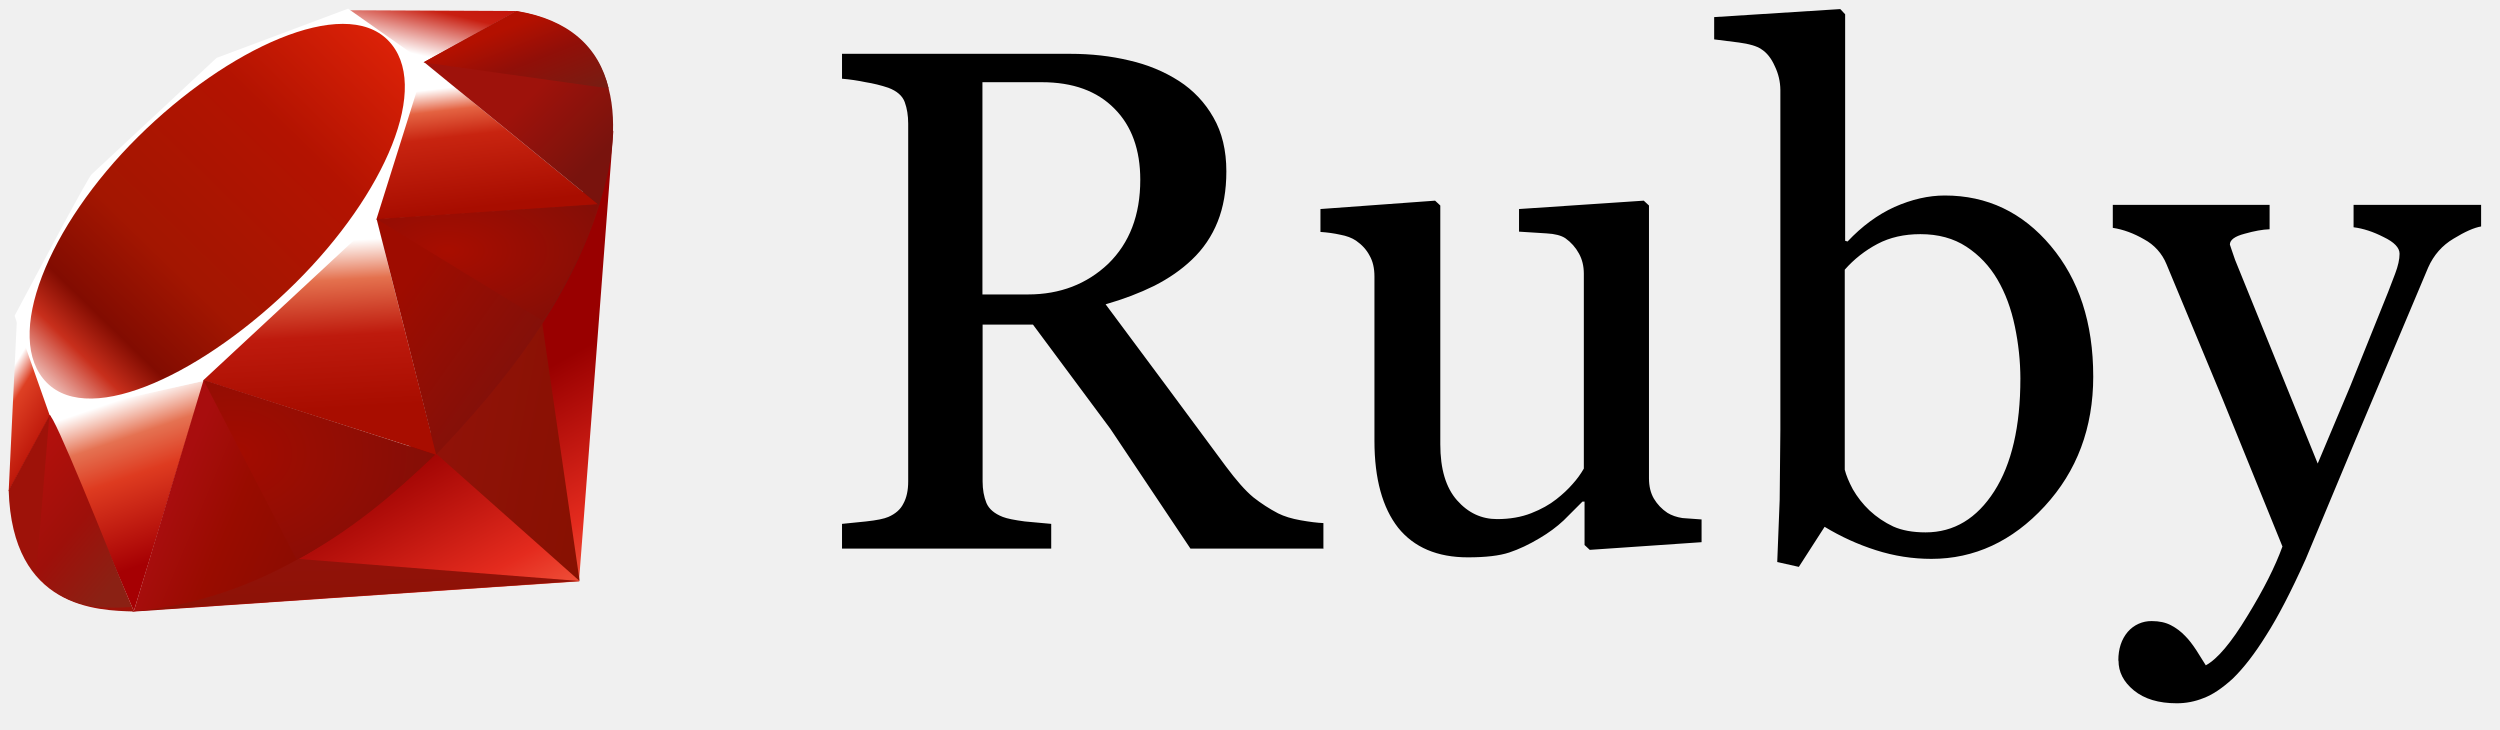
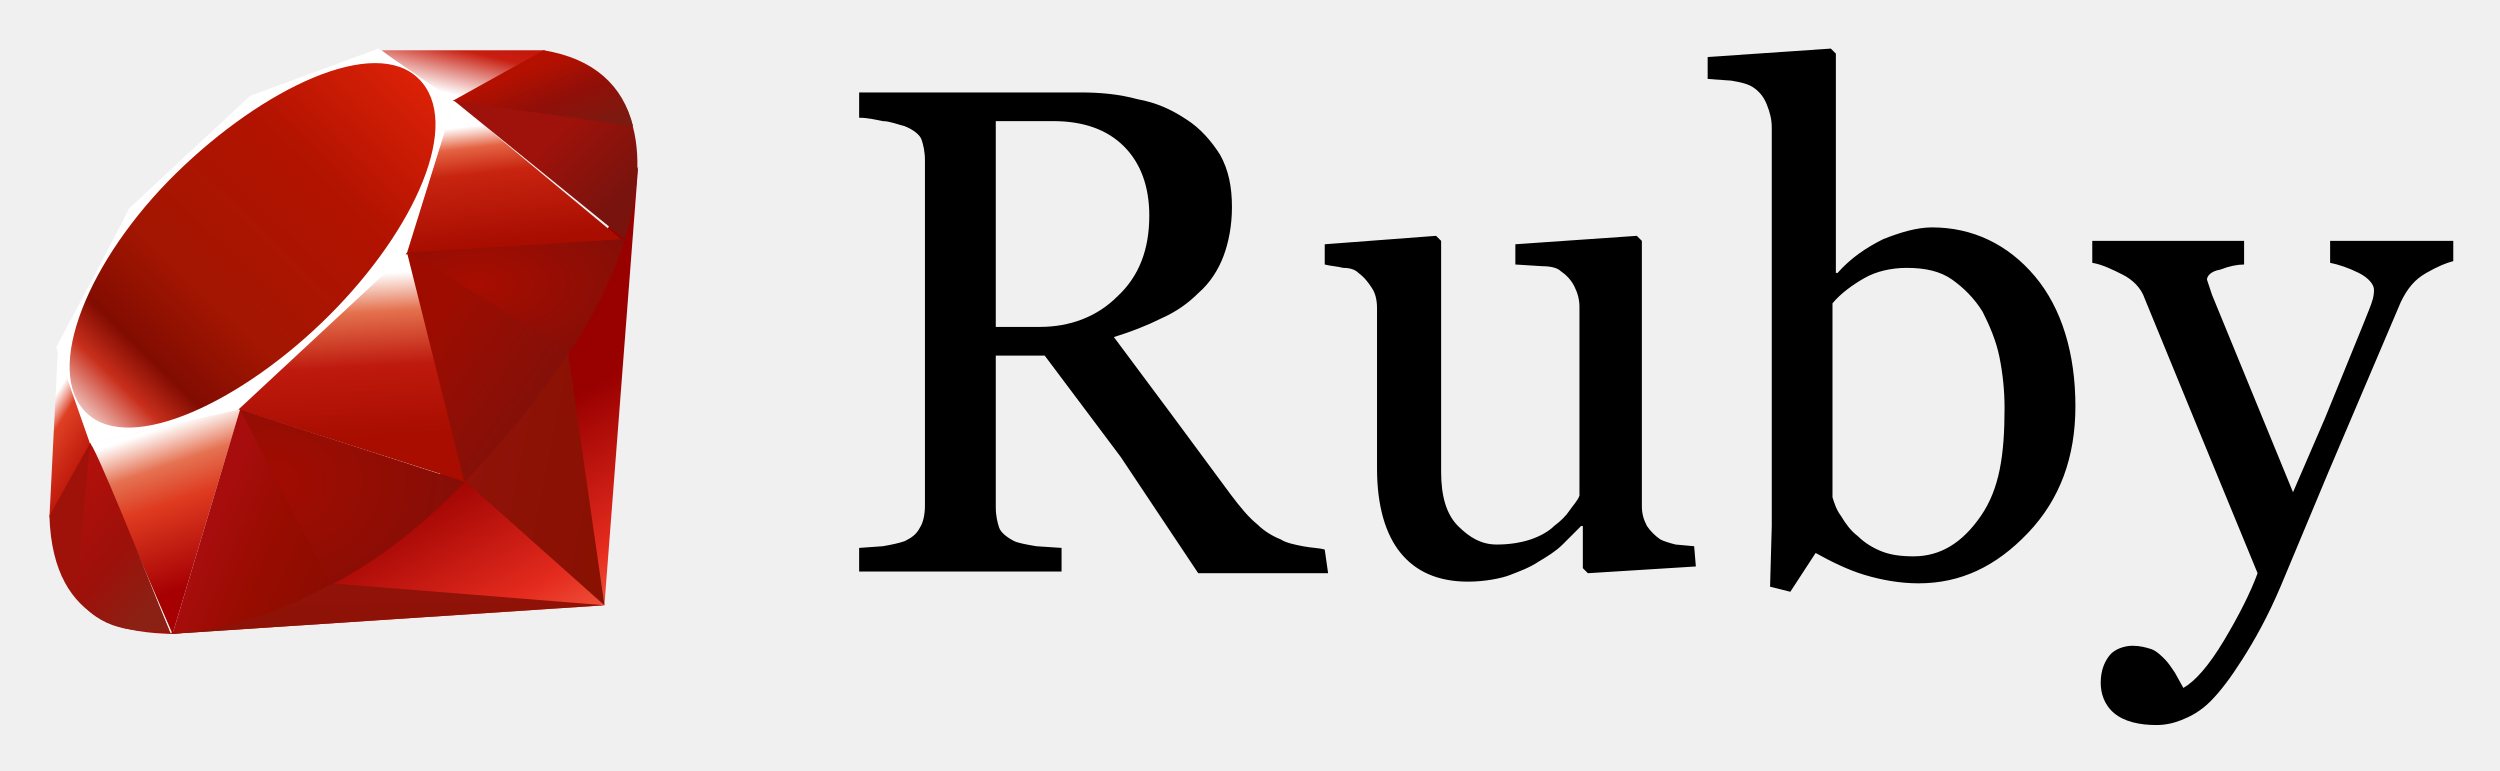
- <svg xmlns="http://www.w3.org/2000/svg" xmlns:xlink="http://www.w3.org/1999/xlink" viewBox="0 0 144 42" fill="#fff" fill-rule="evenodd" stroke="#000" stroke-linecap="round" stroke-linejoin="round">
-   <use xlink:href="#Q" x=".5" y=".5" />
-   <defs>
-     <linearGradient id="A" x1="84.75%" y1="111.40%" x2="58.25%" y2="64.58%">
-       <stop offset="0%" stop-color="#fb7655" />
-       <stop offset="0%" stop-color="#fb7655" />
-       <stop offset="41%" stop-color="#e42b1e" />
-       <stop offset="99%" stop-color="#900" />
-       <stop offset="100%" stop-color="#900" />
-     </linearGradient>
-     <linearGradient id="B" x1="116.67%" y1="60.91%" x2="1.77%" y2="19.31%">
-       <stop offset="0%" stop-color="#871101" />
-       <stop offset="0%" stop-color="#871101" />
-       <stop offset="99%" stop-color="#911209" />
-       <stop offset="100%" stop-color="#911209" />
-     </linearGradient>
-     <linearGradient id="C" x1="75.77%" y1="219.28%" x2="38.98%" y2="7.77%">
-       <stop offset="0%" stop-color="#871101" />
-       <stop offset="0%" stop-color="#871101" />
-       <stop offset="99%" stop-color="#911209" />
-       <stop offset="100%" stop-color="#911209" />
-     </linearGradient>
-     <linearGradient id="D" x1="50.01%" y1="7.25%" x2="66.48%" y2="79.15%">
-       <stop offset="0%" stop-color="#fff" />
-       <stop offset="0%" stop-color="#fff" />
-       <stop offset="23%" stop-color="#e57252" />
-       <stop offset="46%" stop-color="#de3b20" />
-       <stop offset="99%" stop-color="#a60003" />
-       <stop offset="100%" stop-color="#a60003" />
-     </linearGradient>
-     <linearGradient id="E" x1="46.17%" y1="16.35%" x2="49.93%" y2="83.06%">
-       <stop offset="0%" stop-color="#fff" />
-       <stop offset="0%" stop-color="#fff" />
-       <stop offset="23%" stop-color="#e4714e" />
-       <stop offset="56%" stop-color="#be1a0d" />
-       <stop offset="99%" stop-color="#a80d00" />
-       <stop offset="100%" stop-color="#a80d00" />
-     </linearGradient>
-     <linearGradient id="F" x1="36.97%" y1="15.61%" x2="49.53%" y2="92.48%">
-       <stop offset="0%" stop-color="#fff" />
-       <stop offset="0%" stop-color="#fff" />
-       <stop offset="18%" stop-color="#e46342" />
-       <stop offset="40%" stop-color="#c82410" />
-       <stop offset="99%" stop-color="#a80d00" />
-       <stop offset="100%" stop-color="#a80d00" />
-     </linearGradient>
-     <linearGradient id="G" x1="13.59%" y1="58.35%" x2="85.76%" y2="-46.72%">
-       <stop offset="0%" stop-color="#fff" />
-       <stop offset="0%" stop-color="#fff" />
-       <stop offset="54%" stop-color="#c81f11" />
-       <stop offset="99%" stop-color="#bf0905" />
-       <stop offset="100%" stop-color="#bf0905" />
-     </linearGradient>
-     <linearGradient id="H" x1="27.62%" y1="21.13%" x2="50.74%" y2="79.04%">
-       <stop offset="0%" stop-color="#fff" />
-       <stop offset="0%" stop-color="#fff" />
-       <stop offset="31%" stop-color="#de4024" />
-       <stop offset="99%" stop-color="#bf190b" />
-       <stop offset="100%" stop-color="#bf190b" />
-     </linearGradient>
-     <linearGradient id="I" x1="-20.68%" y1="122.28%" x2="104.24%" y2="-6.34%">
-       <stop offset="0%" stop-color="#bd0012" />
-       <stop offset="0%" stop-color="#bd0012" />
-       <stop offset="7%" stop-color="#fff" />
-       <stop offset="17%" stop-color="#fff" />
-       <stop offset="27%" stop-color="#c82f1c" />
-       <stop offset="33%" stop-color="#820c01" />
-       <stop offset="46%" stop-color="#a31601" />
-       <stop offset="72%" stop-color="#b31301" />
-       <stop offset="99%" stop-color="#e82609" />
-       <stop offset="100%" stop-color="#e82609" />
-     </linearGradient>
-     <linearGradient id="J" x1="58.79%" y1="65.20%" x2="11.96%" y2="50.13%">
-       <stop offset="0%" stop-color="#8c0c01" />
-       <stop offset="0%" stop-color="#8c0c01" />
-       <stop offset="54%" stop-color="#990c00" />
-       <stop offset="99%" stop-color="#a80d0e" />
-       <stop offset="100%" stop-color="#a80d0e" />
-     </linearGradient>
-     <linearGradient id="K" x1="79.31%" y1="62.75%" x2="23.09%" y2="17.89%">
-       <stop offset="0%" stop-color="#7e110b" />
-       <stop offset="0%" stop-color="#7e110b" />
-       <stop offset="99%" stop-color="#9e0c00" />
-       <stop offset="100%" stop-color="#9e0c00" />
-     </linearGradient>
-     <linearGradient id="L" x1="92.88%" y1="74.11%" x2="59.84%" y2="39.69%">
-       <stop offset="0%" stop-color="#79130d" />
-       <stop offset="0%" stop-color="#79130d" />
-       <stop offset="99%" stop-color="#9e120b" />
-       <stop offset="100%" stop-color="#9e120b" />
-     </linearGradient>
-     <radialGradient id="M" cx="32%" cy="40%" r="91%" fx="32%" fy="40%">
-       <stop offset="0%" stop-color="#a80d00" />
-       <stop offset="0%" stop-color="#a80d00" />
-       <stop offset="99%" stop-color="#7e0e08" />
-       <stop offset="100%" stop-color="#7e0e08" />
-     </radialGradient>
-     <radialGradient id="N" cx="14%" cy="41%" r="99%" fx="14%" fy="41%">
-       <stop offset="0%" stop-color="#a30c00" />
-       <stop offset="0%" stop-color="#a30c00" />
-       <stop offset="99%" stop-color="#800e08" />
-       <stop offset="100%" stop-color="#800e08" />
-     </radialGradient>
-     <linearGradient id="O" x1="56.57%" y1="101.70%" x2="3.11%" y2="11.98%">
-       <stop offset="0%" stop-color="#8b2114" />
-       <stop offset="0%" stop-color="#8b2114" />
-       <stop offset="43%" stop-color="#9e100a" />
-       <stop offset="99%" stop-color="#b3100c" />
-       <stop offset="100%" stop-color="#b3100c" />
-     </linearGradient>
-     <linearGradient id="P" x1="30.87%" y1="35.64%" x2="92.49%" y2="100.73%">
-       <stop offset="0%" stop-color="#b31000" />
-       <stop offset="0%" stop-color="#b31000" />
-       <stop offset="44%" stop-color="#910f08" />
-       <stop offset="99%" stop-color="#791c12" />
-       <stop offset="100%" stop-color="#791c12" />
-     </linearGradient>
-   </defs>
-   <symbol id="Q" overflow="visible">
-     <g stroke="none">
-       <path d="M34.83 7.023l-7.846 15.9L7.1 34.734l25.75-1.748z" fill="url(#A)" />
-       <path d="M24.647 25.655l8.24 7.313-2.215-15.277z" fill="url(#B)" />
-       <path d="M7.185 34.702l25.737-1.732-16.214-1.273z" fill="url(#C)" />
-       <path d="M2.345 23.34l4.863 11.362 4.05-13.27z" fill="url(#D)" />
-       <path d="M10.254 21.096l14.393 4.6L20.92 11.1z" fill="url(#E)" />
-       <path d="M21.096 12.147l12.9-.844L23.904 3.07z" fill="url(#F)" />
-       <path d="M19.6.09l9.67.044-5.93 3.277z" fill="url(#G)" />
-       <path d="M.475 17.865L0 27.794l2.484-4.53z" fill="url(#H)" />
-       <path d="M.342 17.694l2.022 5.735 8.785-1.97 10.03-9.32 2.83-9L19.55 0l-7.577 2.836-7.187 6.698c-.165.084-3.06 5.555-4.448 8.162z" />
-       <path d="M7.44 7.392c5.174-5.13 11.843-8.16 14.403-5.578s-.155 8.86-5.327 13.987-11.76 8.326-14.32 5.743.07-9.024 5.244-14.152z" fill="url(#I)" />
-       <path d="M7.208 34.7l4.02-13.31 13.347 4.3c-4.826 4.525-10.193 8.35-17.365 9.022z" fill="url(#J)" />
-       <path d="M21.194 12.112l3.428 13.572c4.033-4.237 7.647-8.795 9.42-14.433l-12.847.86z" fill="url(#K)" />
-       <path d="M34.007 11.32C35.378 7.183 35.694 1.248 29.23.144l-5.306 2.932 10.084 8.245z" fill="url(#L)" />
-       <path d="M0 27.732c.2 6.83 5.116 6.932 7.217 6.99L2.368 23.4 0 27.732z" fill="#9e1209" />
-       <path d="M21.214 12.13l9.467 5.8c.197.11 2.7-4.207 3.258-6.645l-12.724.844z" fill="url(#M)" />
-       <path d="M11.22 21.388l5.372 10.365c3.177-1.723 5.664-3.822 7.942-6.07L11.22 21.388z" fill="url(#N)" />
-       <path d="M2.347 23.416l-.76 9.064c1.436 1.962 3.41 2.132 5.485 1.98-1.5-3.732-4.495-11.195-4.724-11.044z" fill="url(#O)" />
-       <path d="M23.89 3.094l10.67 1.498c-.57-2.412-2.32-3.973-5.3-4.458l-5.37 2.96z" fill="url(#P)" />
-       <path d="M75.737 31.1H68.07l-4.616-6.904-4.456-6h-2.9v9.032c0 .468.074.883.22 1.244.147.348.462.615.943.803.24.094.662.18 1.264.26l1.525.14V31.1H48v-1.425l1.385-.14c.615-.067 1.044-.154 1.284-.26.4-.174.7-.428.863-.763.187-.334.28-.763.28-1.284V6.623c0-.468-.067-.883-.2-1.244s-.448-.636-.943-.823a8.07 8.07 0 0 0-1.305-.321A11.23 11.23 0 0 0 48 4.034V2.6h13.146c1.204 0 2.335.127 3.392.38 1.057.24 2.014.636 2.87 1.184a6 6 0 0 1 1.987 2.107c.495.856.743 1.893.743 3.1 0 1.097-.167 2.067-.502 2.9a6.1 6.1 0 0 1-1.485 2.188c-.602.575-1.325 1.077-2.168 1.505-.843.415-1.773.77-2.8 1.064l3.492 4.696 3.432 4.636c.6.803 1.117 1.398 1.586 1.786.445.35.922.66 1.425.923.348.174.783.308 1.305.4s.957.147 1.305.16v1.425M65.18 9.854c0-1.726-.495-3.1-1.485-4.094-1-1.017-2.388-1.525-4.195-1.525h-3.412V16.46h2.63c1.846 0 3.385-.6 4.616-1.766 1.23-1.2 1.846-2.803 1.846-4.837M97.513 30.73l-6.443.442-.3-.28v-2.5h-.12l-1.084 1.084c-.4.375-.863.716-1.385 1.024-.602.36-1.184.636-1.746.823s-1.358.28-2.388.28c-1.753 0-3.1-.57-4.014-1.706-.9-1.15-1.365-2.817-1.365-4.997v-9.473c0-.482-.094-.883-.28-1.204-.174-.334-.435-.622-.783-.863-.24-.16-.542-.274-.903-.34-.36-.08-.743-.134-1.144-.16v-1.32l6.603-.482.3.28v13.748c0 1.432.32 2.5.963 3.23s1.412 1.084 2.308 1.084c.736 0 1.392-.114 1.967-.34s1.057-.495 1.445-.803c.36-.28.676-.575.943-.883.245-.27.46-.567.642-.883V15.27c0-.442-.094-.83-.28-1.164a2.59 2.59 0 0 0-.783-.883c-.24-.16-.602-.254-1.084-.28l-1.586-.1V11.54l7.185-.482.3.28v15.715c0 .455.094.843.28 1.164a2.53 2.53 0 0 0 .783.823c.24.147.528.248.863.3l1.104.08v1.305m22.56-9.55c0 2.97-.937 5.466-2.8 7.486s-4.047 3.03-6.523 3.03c-1.084 0-2.154-.167-3.2-.502a13.65 13.65 0 0 1-2.95-1.345l-1.485 2.308-1.244-.28.14-3.572.04-4.034V4.677a3.18 3.18 0 0 0-.321-1.365c-.2-.455-.462-.783-.783-.983-.254-.174-.682-.3-1.284-.38l-1.425-.18V.485L105.5.023l.28.3V13.37l.14.04c.83-.883 1.733-1.545 2.7-1.987 1-.442 1.96-.662 2.9-.662 2.435 0 4.47.963 6.1 2.9s2.45 4.436 2.45 7.526m-4.195.14c-.003-1.02-.11-2.034-.32-3.03-.214-1.03-.55-1.927-1.004-2.7s-1.05-1.405-1.786-1.887-1.62-.723-2.65-.723c-.937 0-1.76.187-2.47.562a6.61 6.61 0 0 0-1.887 1.485v11.52c.08.32.234.696.462 1.124a5.38 5.38 0 0 0 .963 1.224 5.33 5.33 0 0 0 1.365.923c.508.227 1.13.34 1.867.34 1.632 0 2.95-.8 3.954-2.368s1.505-3.74 1.505-6.483m5.642 16.228c0-.67.18-1.218.542-1.646a1.79 1.79 0 0 1 1.385-.622c.428 0 .796.08 1.104.24s.582.368.823.622c.2.2.415.475.642.823l.542.863c.67-.36 1.465-1.305 2.388-2.83.937-1.525 1.612-2.863 2.027-4.014l-3.452-8.5-3.23-7.767a2.83 2.83 0 0 0-1.284-1.425c-.602-.348-1.204-.57-1.806-.662V11.3h9.032v1.405c-.4.013-.883.1-1.445.26-.562.147-.843.355-.843.622l.1.3.2.582L133 26.2l1.867-4.436 2.188-5.44.4-1.044c.174-.455.26-.843.26-1.164 0-.348-.308-.67-.923-.963-.602-.308-1.177-.495-1.726-.562V11.3h7.346v1.244c-.4.067-.93.3-1.586.702-.656.388-1.144.943-1.465 1.666l-4.255 10.095-2.8 6.703c-.843 1.873-1.6 3.332-2.268 4.375-.656 1.057-1.298 1.887-1.927 2.5-.615.562-1.177.937-1.686 1.124a4.05 4.05 0 0 1-1.545.3c-1.044 0-1.867-.248-2.47-.743s-.883-1.064-.883-1.706" fill="#000" fill-rule="nonzero" />
+ <svg xmlns="http://www.w3.org/2000/svg" role="img" viewBox="-2.23 -1.48 148.20 45.70">
+   <style>svg {enable-background:new 0 0 144 42}</style>
+   <switch>
+     <g>
+       <linearGradient id="a" x1="-475.329" x2="-475.594" y1="567.008" y2="567.476" gradientTransform="matrix(27.73 0 0 -27.711 13212.22 15751.665)" gradientUnits="userSpaceOnUse">
+         <stop offset="0" stop-color="#fb7655" />
+         <stop offset="0" stop-color="#fb7655" />
+         <stop offset=".41" stop-color="#e42b1e" />
+         <stop offset=".99" stop-color="#900" />
+         <stop offset="1" stop-color="#900" />
+       </linearGradient>
+       <path fill="url(#a)" d="M35.6,8.4l-7.8,15.9L7.8,36.1l25.8-1.7L35.6,8.4z" />
+       <linearGradient id="b" x1="-432.851" x2="-434" y1="551.449" y2="551.865" gradientTransform="matrix(8.24 0 0 -15.277 3601.708 8452.902)" gradientUnits="userSpaceOnUse">
+         <stop offset="0" stop-color="#871101" />
+         <stop offset="0" stop-color="#871101" />
+         <stop offset=".99" stop-color="#911209" />
+         <stop offset="1" stop-color="#911209" />
+       </linearGradient>
+       <path fill="url(#b)" d="M25.4,27.1l8.2,7.3l-2.2-15.3L25.4,27.1z" />
+       <linearGradient id="c" x1="-474.038" x2="-474.406" y1="403.665" y2="405.78" gradientTransform="matrix(25.737 0 0 -3.005 12227.764 1252.71)" gradientUnits="userSpaceOnUse">
+         <stop offset="0" stop-color="#871101" />
+         <stop offset="0" stop-color="#871101" />
+         <stop offset=".99" stop-color="#911209" />
+         <stop offset="1" stop-color="#911209" />
+       </linearGradient>
+       <path fill="url(#c)" d="M7.9,36.1l25.7-1.7l-16.2-1.3L7.9,36.1z" />
+       <linearGradient id="d" x1="-438.047" x2="-437.882" y1="546.572" y2="545.853" gradientTransform="matrix(8.913 0 0 -13.27 3911.867 7276.811)" gradientUnits="userSpaceOnUse">
+         <stop offset="0" stop-color="#fff" />
+         <stop offset="0" stop-color="#fff" />
+         <stop offset=".23" stop-color="#e57252" />
+         <stop offset=".46" stop-color="#de3b20" />
+         <stop offset=".99" stop-color="#a60003" />
+         <stop offset="1" stop-color="#a60003" />
+       </linearGradient>
+       <path fill="url(#d)" d="M3.1,24.8L8,36.1L12,22.8L3.1,24.8z" />
+       <linearGradient id="e" x1="-459.199" x2="-459.161" y1="550.225" y2="549.558" gradientTransform="matrix(14.393 0 0 -14.596 6626.896 8045.98)" gradientUnits="userSpaceOnUse">
+         <stop offset="0" stop-color="#fff" />
+         <stop offset="0" stop-color="#fff" />
+         <stop offset=".23" stop-color="#e4714e" />
+         <stop offset=".56" stop-color="#be1a0d" />
+         <stop offset=".99" stop-color="#a80d00" />
+         <stop offset="1" stop-color="#a80d00" />
+       </linearGradient>
+       <path fill="url(#e)" d="M11,22.5l14.4,4.6l-3.7-14.6L11,22.5z" />
+       <linearGradient id="f" x1="-455.316" x2="-455.191" y1="527.45" y2="526.681" gradientTransform="matrix(12.9 0 0 -9.077 5900.197 4793.56)" gradientUnits="userSpaceOnUse">
+         <stop offset="0" stop-color="#fff" />
+         <stop offset="0" stop-color="#fff" />
+         <stop offset=".18" stop-color="#e46342" />
+         <stop offset=".4" stop-color="#c82410" />
+         <stop offset=".99" stop-color="#a80d00" />
+         <stop offset="1" stop-color="#a80d00" />
+       </linearGradient>
+       <path fill="url(#f)" d="M21.8,13.6l12.9-0.8L24.7,4.5L21.8,13.6z" />
+       <linearGradient id="g" x1="-442.752" x2="-442.031" y1="422.592" y2="423.642" gradientTransform="matrix(9.67 0 0 -3.321 4303.08 1406.867)" gradientUnits="userSpaceOnUse">
+         <stop offset="0" stop-color="#fff" />
+         <stop offset="0" stop-color="#fff" />
+         <stop offset=".54" stop-color="#c81f11" />
+         <stop offset=".99" stop-color="#bf0905" />
+         <stop offset="1" stop-color="#bf0905" />
+       </linearGradient>
+       <path fill="url(#g)" d="M20.4,1.5l9.7,0l-5.9,3.3L20.4,1.5z" />
+       <linearGradient id="h" x1="-294.75" x2="-294.519" y1="532.565" y2="531.986" gradientTransform="matrix(2.484 0 0 -9.929 733.596 5309.21)" gradientUnits="userSpaceOnUse">
+         <stop offset="0" stop-color="#fff" />
+         <stop offset="0" stop-color="#fff" />
+         <stop offset=".31" stop-color="#de4024" />
+         <stop offset=".99" stop-color="#bf190b" />
+         <stop offset="1" stop-color="#bf190b" />
+       </linearGradient>
+       <path fill="url(#h)" d="M1.2,19.3l-0.5,9.9l2.5-4.5L1.2,19.3z" />
+       <path fill="#fff" d="M1.1,19.1l2,5.7l8.8-2l10-9.3l2.8-9l-4.5-3.1l-7.6,2.8l-7.2,6.7C5.4,11,2.5,16.5,1.1,19.1L1.1,19.1z" />
+       <linearGradient id="i" x1="-471.34" x2="-470.091" y1="561.296" y2="562.582" gradientTransform="matrix(21.6146 0 0 -21.5832 10185.32 12143.22)" gradientUnits="userSpaceOnUse">
+         <stop offset="0" stop-color="#bd0012" />
+         <stop offset="0" stop-color="#bd0012" />
+         <stop offset=".07" stop-color="#fff" />
+         <stop offset=".17" stop-color="#fff" />
+         <stop offset=".27" stop-color="#c82f1c" />
+         <stop offset=".33" stop-color="#820c01" />
+         <stop offset=".46" stop-color="#a31601" />
+         <stop offset=".72" stop-color="#b31301" />
+         <stop offset=".99" stop-color="#e82609" />
+         <stop offset="1" stop-color="#e82609" />
+       </linearGradient>
+       <path fill="url(#i)" d="M8.2,8.8C13.4,3.7,20,0.6,22.6,3.2s-0.2,8.9-5.3,14S5.5,25.5,2.9,23S3,13.9,8.2,8.8z" />
+       <linearGradient id="j" x1="-464.953" x2="-465.421" y1="546.153" y2="546.304" gradientTransform="matrix(17.367 0 0 -13.322 8093.006 7307.337)" gradientUnits="userSpaceOnUse">
+         <stop offset="0" stop-color="#8c0c01" />
+         <stop offset="0" stop-color="#8c0c01" />
+         <stop offset=".54" stop-color="#990c00" />
+         <stop offset=".99" stop-color="#a80d0e" />
+         <stop offset="1" stop-color="#a80d0e" />
+       </linearGradient>
+       <path fill="url(#j)" d="M8,36.1l4-13.3l13.3,4.3C20.5,31.6,15.1,35.5,8,36.1L8,36.1z" />
+       <linearGradient id="k" x1="-454.738" x2="-455.3" y1="549.338" y2="549.786" gradientTransform="matrix(12.848 0 0 -14.433 5874.606 7950.31)" gradientUnits="userSpaceOnUse">
+         <stop offset="0" stop-color="#7e110b" />
+         <stop offset="0" stop-color="#7e110b" />
+         <stop offset=".99" stop-color="#9e0c00" />
+         <stop offset="1" stop-color="#9e0c00" />
+       </linearGradient>
+       <path fill="url(#k)" d="M21.9,13.5l3.4,13.6c4-4.2,7.6-8.8,9.4-14.4L21.9,13.5L21.9,13.5z" />
+       <linearGradient id="l" x1="-447.688" x2="-448.018" y1="538.185" y2="538.529" gradientTransform="matrix(10.8905 0 0 -11.177 4910.353 6025.136)" gradientUnits="userSpaceOnUse">
+         <stop offset="0" stop-color="#79130d" />
+         <stop offset="0" stop-color="#79130d" />
+         <stop offset=".99" stop-color="#9e120b" />
+         <stop offset="1" stop-color="#9e120b" />
+       </linearGradient>
+       <path fill="url(#l)" d="M34.8,12.7C36.1,8.6,36.4,2.7,30,1.6l-5.3,2.9L34.8,12.7L34.8,12.7z" />
+       <path fill="#9e1209" d="M0.7,29.1c0.2,6.8,5.1,6.9,7.2,7L3.1,24.8L0.7,29.1z" />
+       <radialGradient id="m" cx="-454.839" cy="505.179" r=".91" gradientTransform="matrix(12.725 0 0 -6.6471 5813.863 3373.315)" gradientUnits="userSpaceOnUse">
+         <stop offset="0" stop-color="#a80d00" />
+         <stop offset="0" stop-color="#a80d00" />
+         <stop offset=".99" stop-color="#7e0e08" />
+         <stop offset="1" stop-color="#7e0e08" />
+       </radialGradient>
+       <path fill="url(#m)" d="M22,13.5l9.5,5.8c0.2,0.1,2.7-4.2,3.3-6.6L22,13.5L22,13.5z" />
+       <radialGradient id="n" cx="-456.737" cy="534.683" r=".99" gradientTransform="matrix(13.314 0 0 -10.365 6094.836 5569.039)" gradientUnits="userSpaceOnUse">
+         <stop offset="0" stop-color="#a30c00" />
+         <stop offset="0" stop-color="#a30c00" />
+         <stop offset=".99" stop-color="#800e08" />
+         <stop offset="1" stop-color="#800e08" />
+       </radialGradient>
+       <path fill="url(#n)" d="M12,22.8l5.4,10.4c3.2-1.7,5.7-3.8,7.9-6.1L12,22.8z" />
+       <linearGradient id="o" x1="-403.325" x2="-403.86" y1="537.519" y2="538.417" gradientTransform="matrix(5.485 0 0 -11.0886 2217.677 5996.459)" gradientUnits="userSpaceOnUse">
+         <stop offset="0" stop-color="#8b2114" />
+         <stop offset="0" stop-color="#8b2114" />
+         <stop offset=".43" stop-color="#9e100a" />
+         <stop offset=".99" stop-color="#b3100c" />
+         <stop offset="1" stop-color="#b3100c" />
+       </linearGradient>
+       <path fill="url(#o)" d="M3.1,24.8l-0.8,9.1c1.4,2,3.4,2.1,5.5,2C6.3,32.1,3.3,24.7,3.1,24.8L3.1,24.8z" />
+       <linearGradient id="p" x1="-447.37" x2="-446.753" y1="464.821" y2="464.17" gradientTransform="matrix(10.67 0 0 -4.458 4801.37 2075.306)" gradientUnits="userSpaceOnUse">
+         <stop offset="0" stop-color="#b31000" />
+         <stop offset="0" stop-color="#b31000" />
+         <stop offset=".44" stop-color="#910f08" />
+         <stop offset=".99" stop-color="#791c12" />
+         <stop offset="1" stop-color="#791c12" />
+       </linearGradient>
+       <path fill="url(#p)" d="M24.6,4.5L35.3,6C34.7,3.6,33,2,30,1.5C30,1.5,24.6,4.5,24.6,4.5z" />
+       <path d="M76.5,32.5h-7.7l-4.6-6.9l-4.5-6h-2.9v9c0,0.5,0.1,0.9,0.2,1.2c0.1,0.3,0.5,0.6,0.9,0.8c0.2,0.1,0.7,0.2,1.3,0.3l1.5,0.1 v1.4h-12v-1.4l1.4-0.1c0.6-0.1,1-0.2,1.3-0.3c0.4-0.2,0.7-0.4,0.9-0.8c0.2-0.3,0.3-0.8,0.3-1.3V8c0-0.5-0.1-0.9-0.2-1.2 S51.9,6.2,51.4,6c-0.4-0.1-0.9-0.3-1.3-0.3c-0.5-0.1-0.9-0.2-1.4-0.2V4h13.1c1.2,0,2.3,0.1,3.4,0.4c1.1,0.2,2,0.6,2.9,1.2 c0.8,0.5,1.5,1.3,2,2.1c0.5,0.9,0.7,1.9,0.7,3.1c0,1.1-0.2,2.1-0.5,2.9c-0.3,0.8-0.8,1.6-1.5,2.2c-0.6,0.6-1.3,1.1-2.2,1.5 c-0.8,0.4-1.8,0.8-2.8,1.1l3.5,4.7l3.4,4.6c0.6,0.8,1.1,1.4,1.6,1.8c0.4,0.4,0.9,0.7,1.4,0.9c0.3,0.2,0.8,0.3,1.3,0.4 s1,0.1,1.3,0.2L76.5,32.5 M65.9,11.3c0-1.7-0.5-3.1-1.5-4.1c-1-1-2.4-1.5-4.2-1.5h-3.4v12.2h2.6c1.8,0,3.4-0.6,4.6-1.8 C65.3,14.9,65.9,13.3,65.9,11.3 M98.3,32.1l-6.4,0.4l-0.3-0.3v-2.5h-0.1l-1.1,1.1c-0.4,0.4-0.9,0.7-1.4,1 c-0.6,0.4-1.2,0.6-1.7,0.8S85.8,33,84.8,33c-1.8,0-3.1-0.6-4-1.7c-0.9-1.1-1.4-2.8-1.4-5v-9.5c0-0.5-0.1-0.9-0.3-1.2 c-0.2-0.3-0.4-0.6-0.8-0.9c-0.2-0.2-0.5-0.3-0.9-0.3c-0.4-0.1-0.7-0.1-1.1-0.2V13l6.6-0.5l0.3,0.3v13.7c0,1.4,0.3,2.5,1,3.2 s1.4,1.1,2.3,1.1c0.7,0,1.4-0.1,2-0.3s1.1-0.5,1.4-0.8c0.4-0.3,0.7-0.6,0.9-0.9c0.2-0.3,0.5-0.6,0.6-0.9V16.7 c0-0.4-0.1-0.8-0.3-1.2c-0.2-0.4-0.5-0.7-0.8-0.9c-0.2-0.2-0.6-0.3-1.1-0.3l-1.6-0.1V13l7.2-0.5l0.3,0.3v15.7 c0,0.5,0.1,0.8,0.3,1.2c0.2,0.3,0.5,0.6,0.8,0.8c0.2,0.1,0.5,0.2,0.9,0.3l1.1,0.1L98.3,32.1 M120.8,22.6c0,3-0.9,5.5-2.8,7.5 s-4,3-6.5,3c-1.1,0-2.2-0.2-3.2-0.5c-1-0.3-2-0.8-2.9-1.3l-1.5,2.3l-1.2-0.3l0.1-3.6l0-4V6.1c0-0.5-0.1-0.9-0.3-1.4 c-0.2-0.5-0.5-0.8-0.8-1c-0.3-0.2-0.7-0.3-1.3-0.4L99,3.2V1.9l7.3-0.5l0.3,0.3v13l0.1,0c0.8-0.9,1.7-1.5,2.7-2 c1-0.4,2-0.7,2.9-0.7c2.4,0,4.5,1,6.1,2.9S120.8,19.5,120.8,22.6 M116.6,22.7c0-1-0.1-2-0.3-3c-0.2-1-0.6-1.9-1-2.7 c-0.5-0.8-1.1-1.4-1.8-1.9s-1.6-0.7-2.7-0.7c-0.9,0-1.8,0.2-2.5,0.6c-0.7,0.4-1.4,0.9-1.9,1.5V28c0.1,0.3,0.2,0.7,0.5,1.1 c0.3,0.5,0.6,0.9,1,1.2c0.4,0.4,0.9,0.7,1.4,0.9c0.5,0.2,1.1,0.3,1.9,0.3c1.6,0,2.9-0.8,4-2.4S116.6,25.5,116.6,22.7 M122.3,39 c0-0.7,0.2-1.2,0.5-1.6c0.3-0.4,0.9-0.6,1.4-0.6c0.4,0,0.8,0.1,1.1,0.2s0.6,0.4,0.8,0.6c0.2,0.2,0.4,0.5,0.6,0.8l0.5,0.9 c0.7-0.4,1.5-1.3,2.4-2.8c0.9-1.5,1.6-2.9,2-4l-3.5-8.5l-3.2-7.8c-0.2-0.6-0.7-1.1-1.3-1.4c-0.6-0.3-1.2-0.6-1.8-0.7v-1.3h9v1.4 c-0.4,0-0.9,0.1-1.4,0.3c-0.6,0.1-0.8,0.4-0.8,0.6l0.1,0.3l0.2,0.6l4.8,11.7l1.9-4.4l2.2-5.4l0.4-1c0.2-0.5,0.3-0.8,0.3-1.2 c0-0.3-0.3-0.7-0.9-1c-0.6-0.3-1.2-0.5-1.7-0.6v-1.3h7.3V14c-0.4,0.1-0.9,0.3-1.6,0.7c-0.7,0.4-1.1,0.9-1.5,1.7l-4.3,10.1 l-2.8,6.7c-0.8,1.9-1.6,3.3-2.3,4.4c-0.7,1.1-1.3,1.9-1.9,2.5c-0.6,0.6-1.2,0.9-1.7,1.1c-0.5,0.2-1,0.3-1.5,0.3 c-1,0-1.9-0.2-2.5-0.7S122.3,39.6,122.3,39" />
    </g>
-   </symbol>
+   </switch>
</svg>
